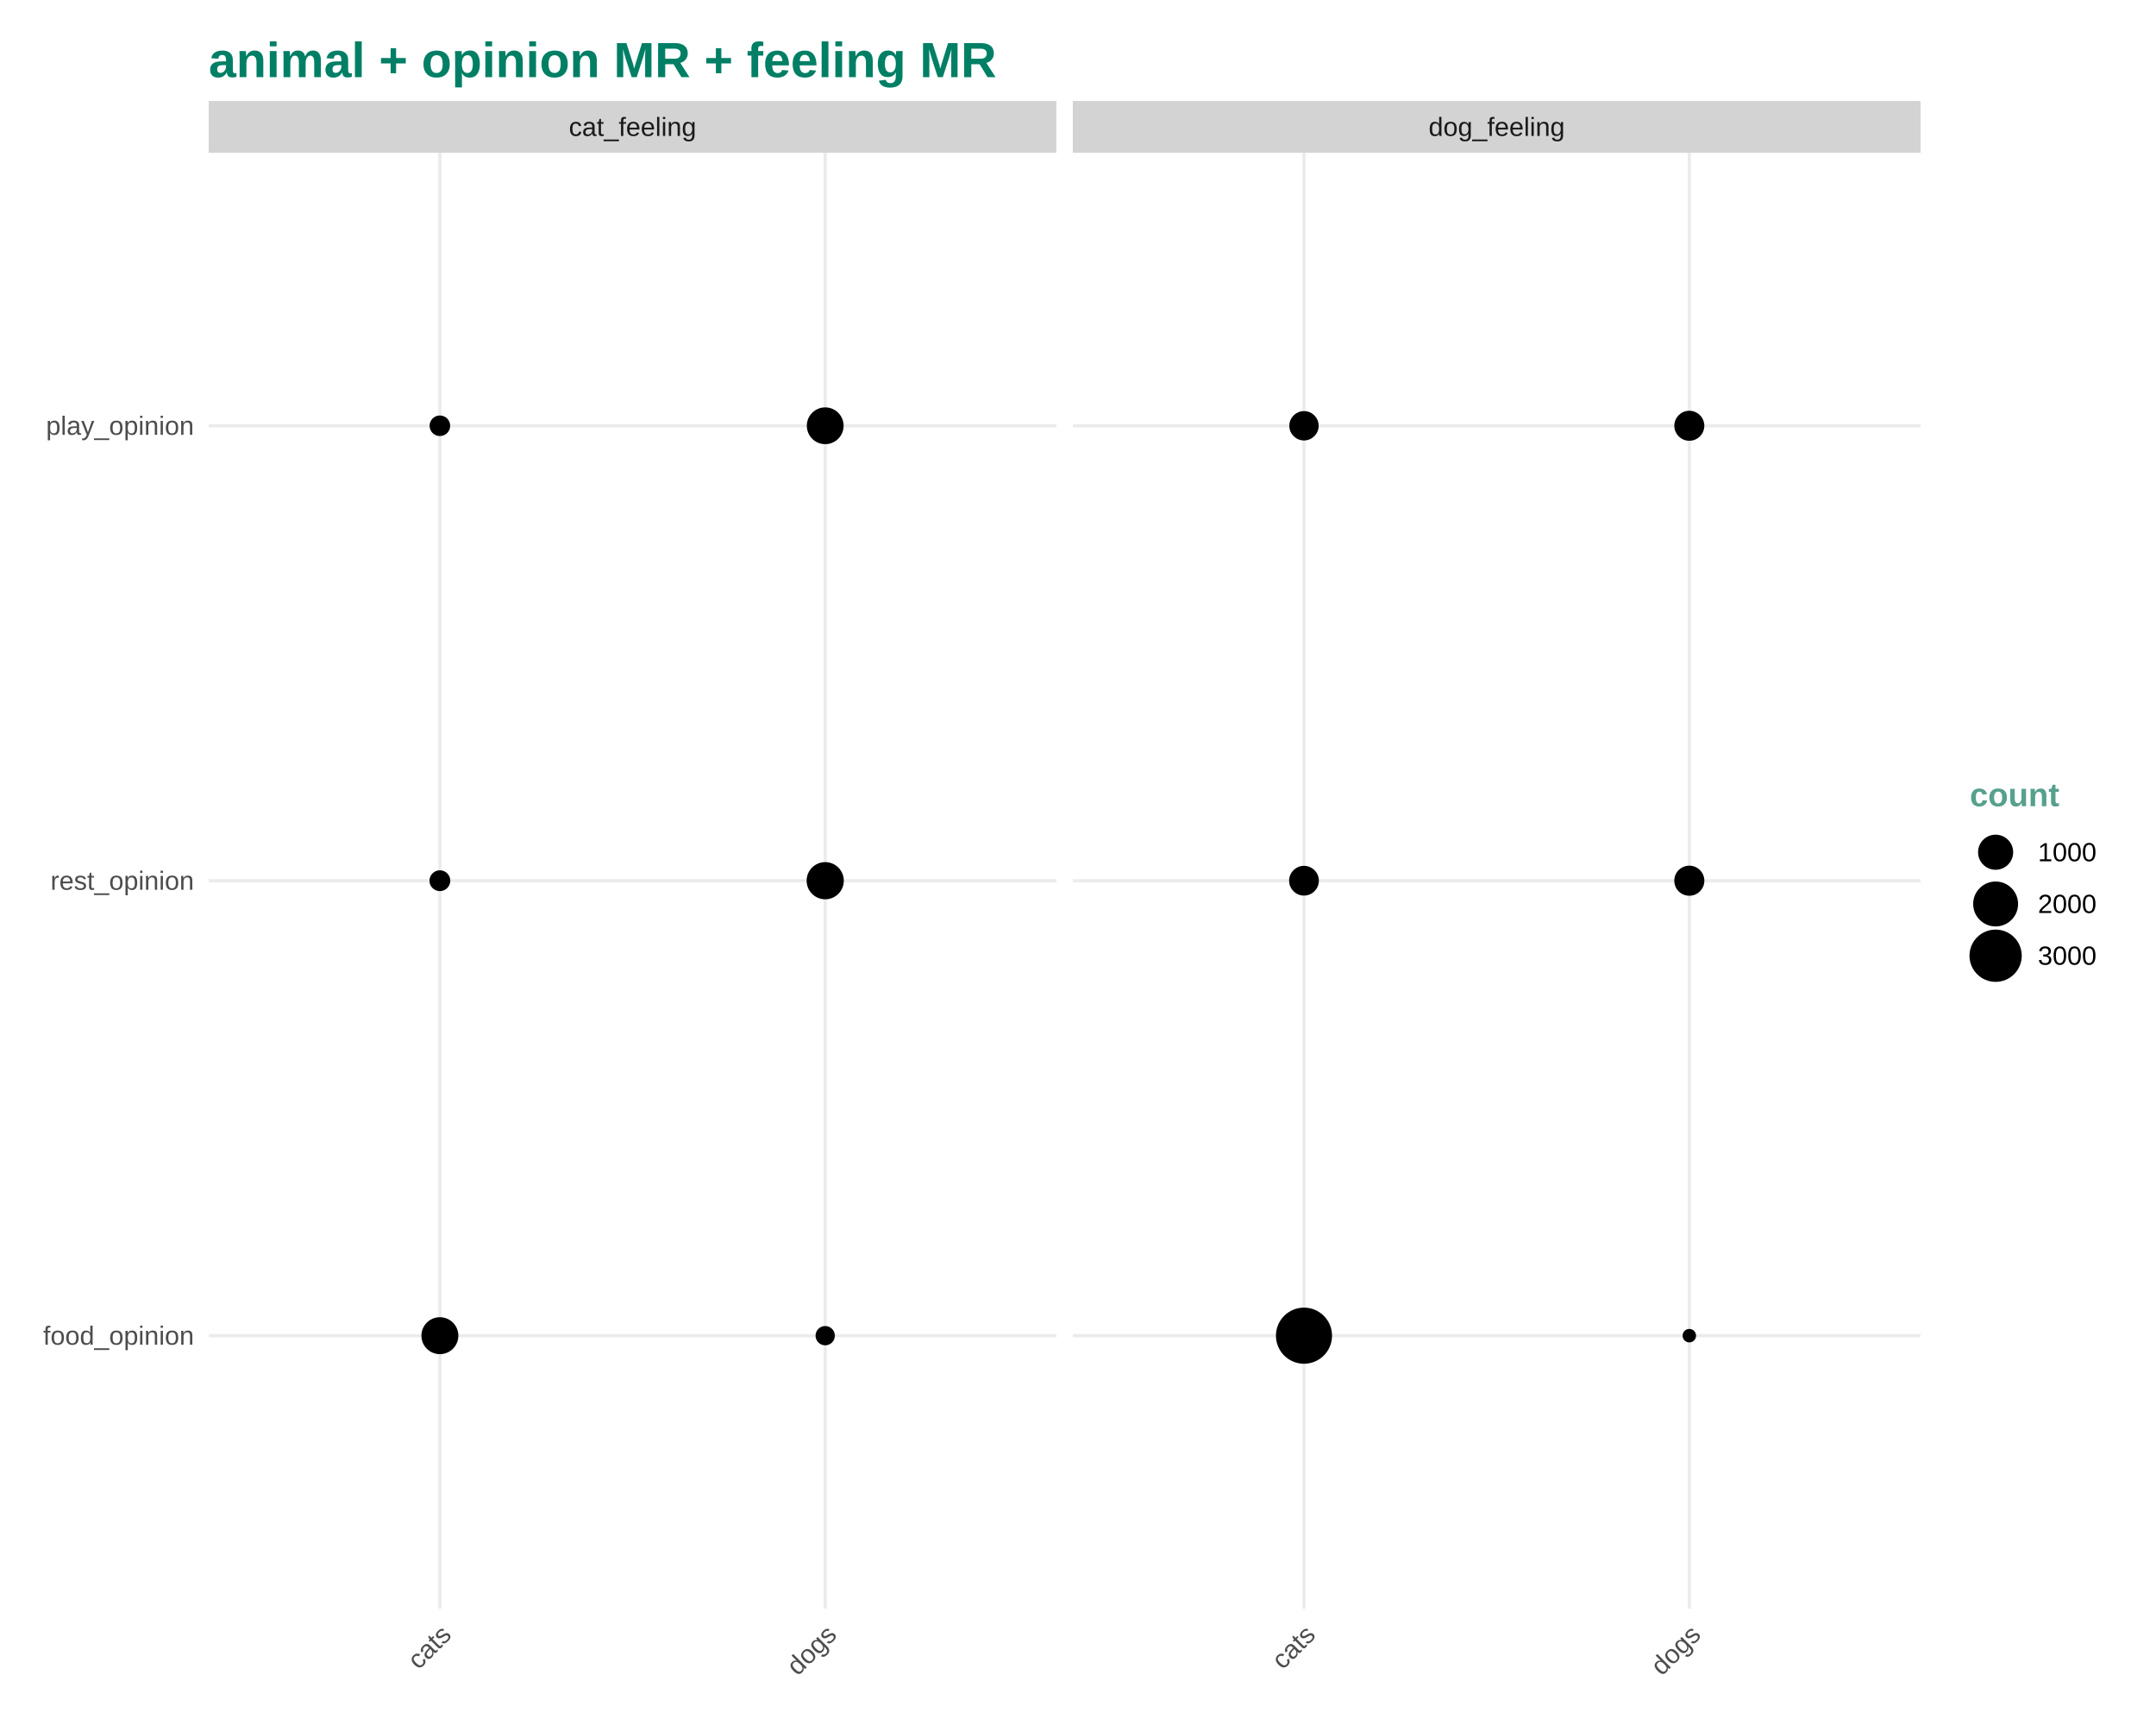
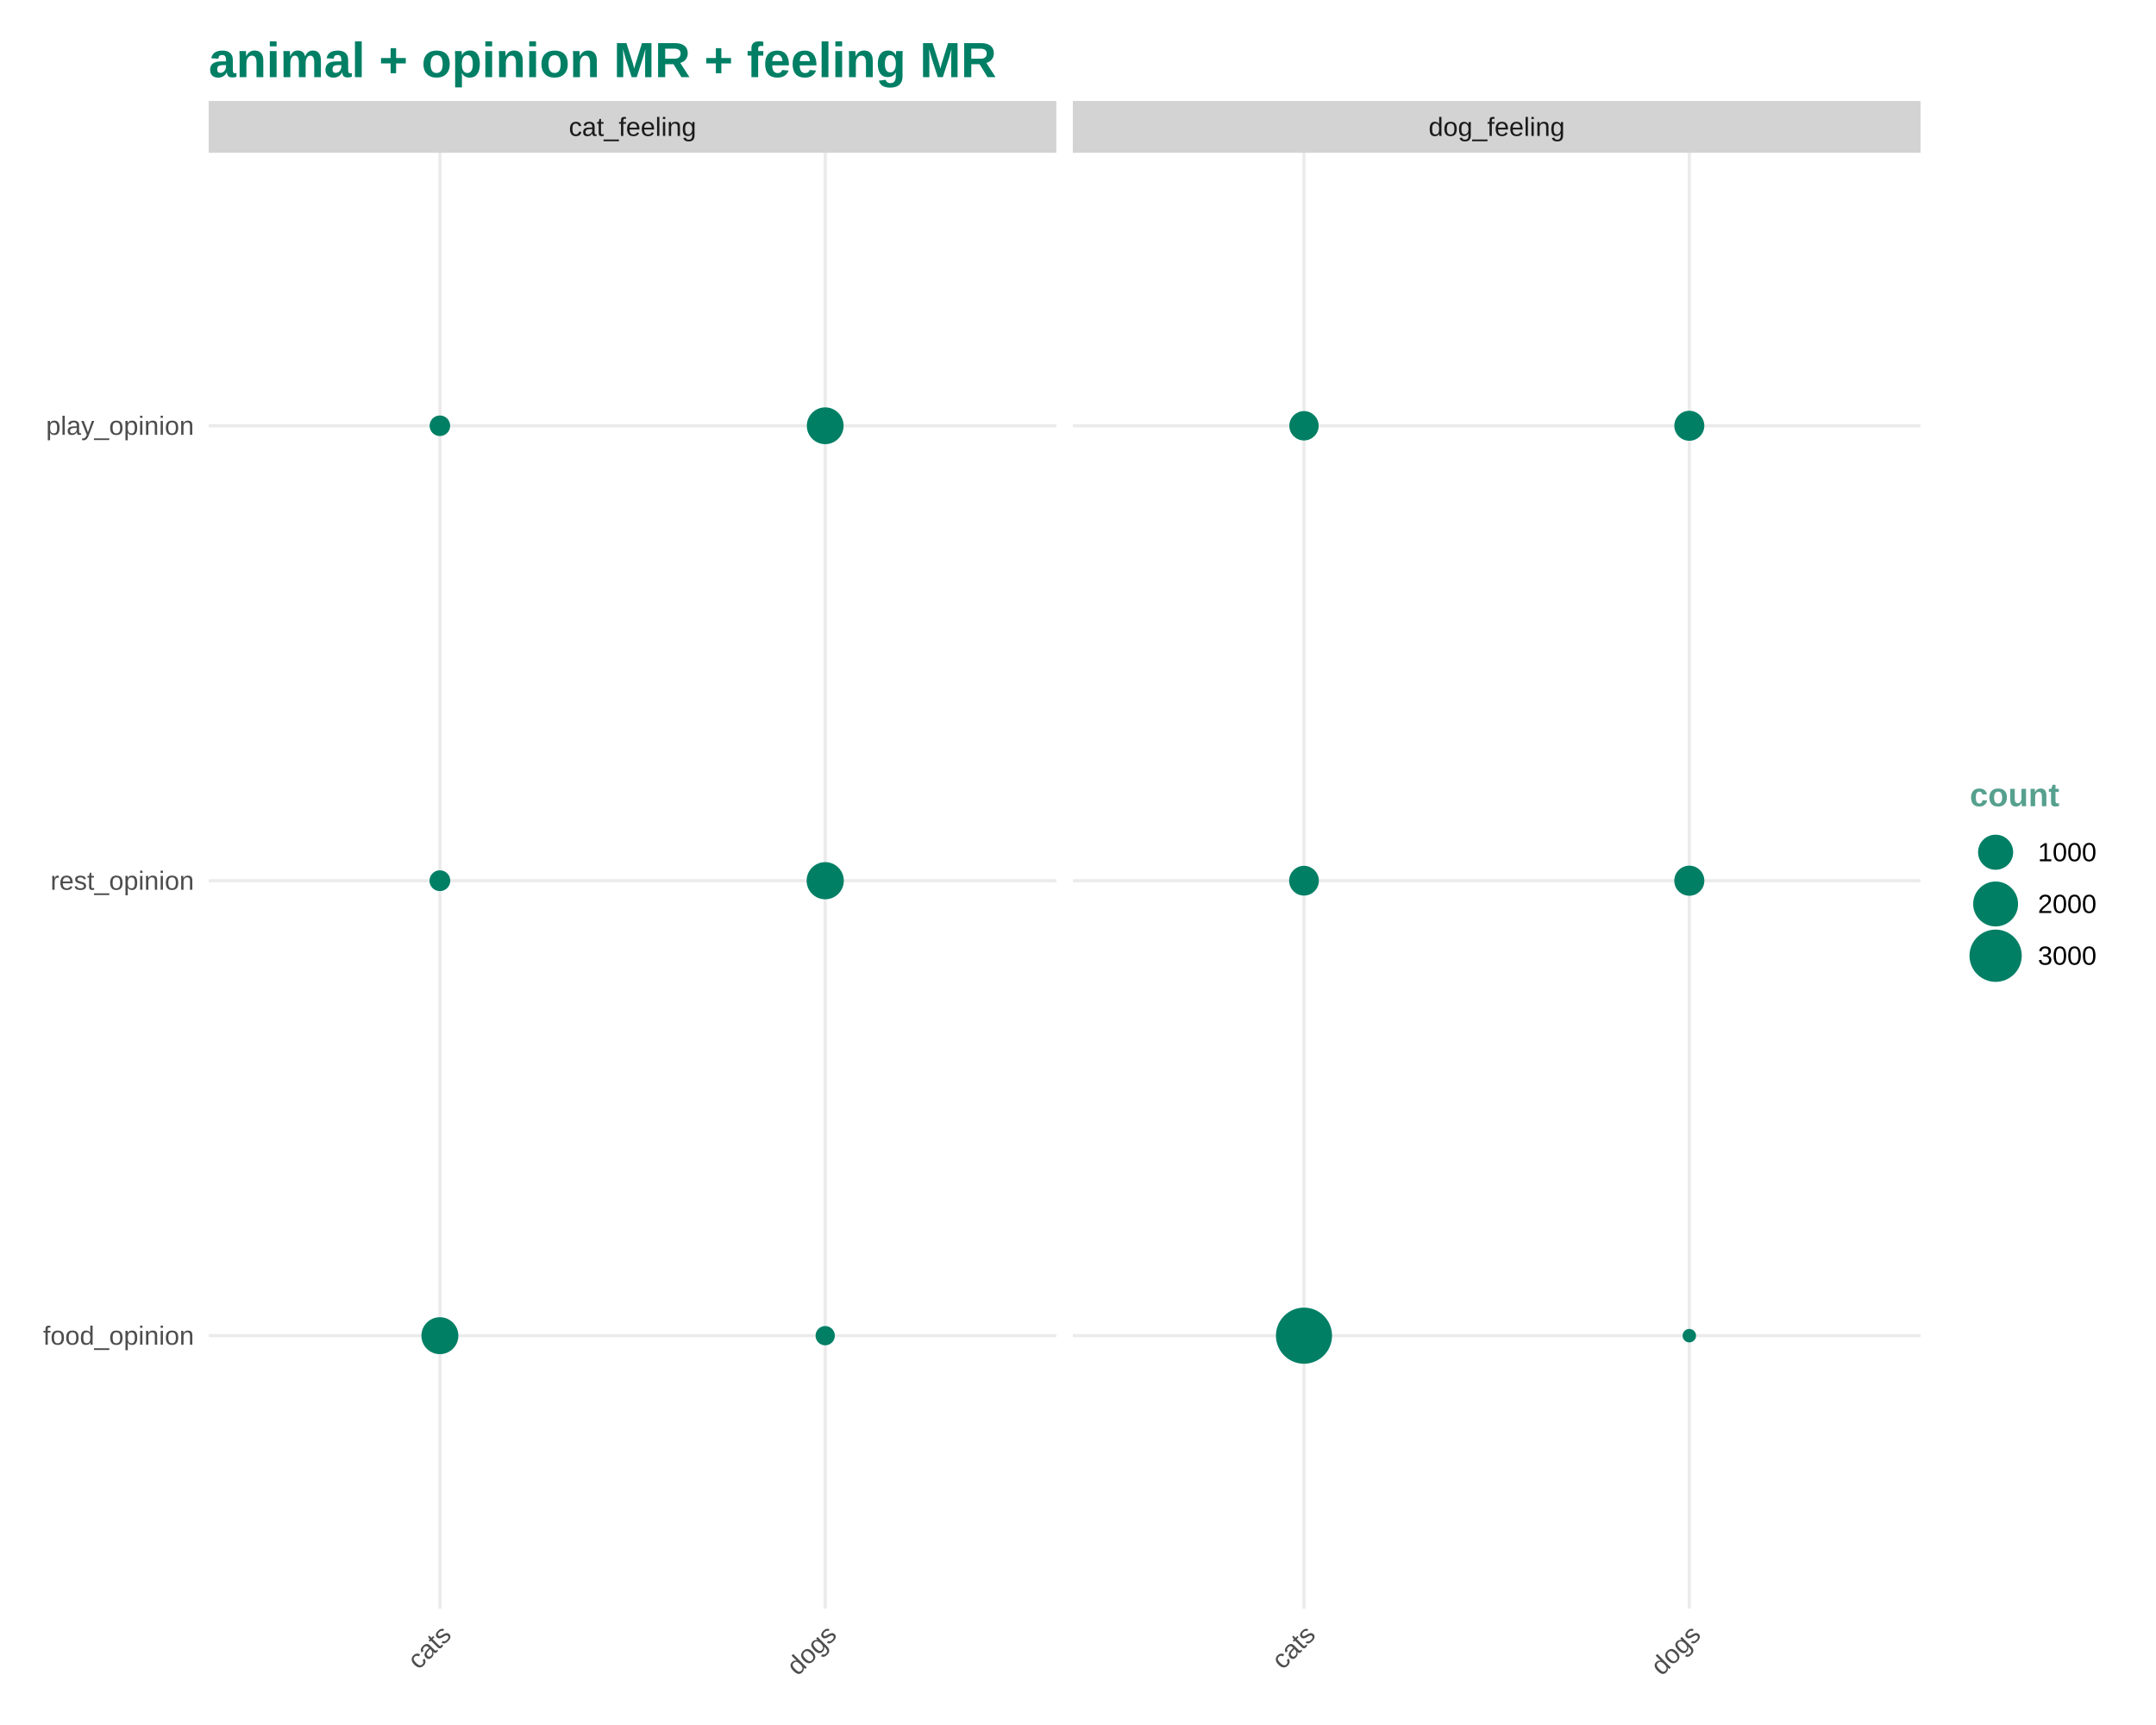
<svg xmlns="http://www.w3.org/2000/svg" viewBox="0 0 720.00 576.00">
  <defs>
    <style type="text/css">
    line, polyline, polygon, path, rect, circle {
      fill: none;
      stroke: #000000;
      stroke-linecap: round;
      stroke-linejoin: round;
      stroke-miterlimit: 10.00;
    }
  </style>
  </defs>
  <rect width="100%" height="100%" style="stroke: none; fill: #FFFFFF;" />
  <defs>
    <clipPath id="cpNjkuNjl8MzUyLjc5fDUzNy4xNXw1MS4wMg==">
      <rect x="69.69" y="51.02" width="283.09" height="486.12" />
    </clipPath>
  </defs>
  <polyline points="69.69,446.00 352.79,446.00 " style="stroke-width: 1.07; stroke: #EBEBEB; stroke-linecap: butt;" clip-path="url(#cpNjkuNjl8MzUyLjc5fDUzNy4xNXw1MS4wMg==)" />
  <polyline points="69.69,294.08 352.79,294.08 " style="stroke-width: 1.07; stroke: #EBEBEB; stroke-linecap: butt;" clip-path="url(#cpNjkuNjl8MzUyLjc5fDUzNy4xNXw1MS4wMg==)" />
  <polyline points="69.69,142.17 352.79,142.17 " style="stroke-width: 1.07; stroke: #EBEBEB; stroke-linecap: butt;" clip-path="url(#cpNjkuNjl8MzUyLjc5fDUzNy4xNXw1MS4wMg==)" />
  <polyline points="146.90,537.15 146.90,51.02 " style="stroke-width: 1.07; stroke: #EBEBEB; stroke-linecap: butt;" clip-path="url(#cpNjkuNjl8MzUyLjc5fDUzNy4xNXw1MS4wMg==)" />
  <polyline points="275.58,537.15 275.58,51.02 " style="stroke-width: 1.07; stroke: #EBEBEB; stroke-linecap: butt;" clip-path="url(#cpNjkuNjl8MzUyLjc5fDUzNy4xNXw1MS4wMg==)" />
-   <circle cx="146.90" cy="446.00" r="4.36pt" style="stroke-width: 0.71; fill: #000000;" clip-path="url(#cpNjkuNjl8MzUyLjc5fDUzNy4xNXw1MS4wMg==)" />
-   <circle cx="275.58" cy="446.00" r="2.15pt" style="stroke-width: 0.71; fill: #000000;" clip-path="url(#cpNjkuNjl8MzUyLjc5fDUzNy4xNXw1MS4wMg==)" />
-   <circle cx="146.90" cy="294.08" r="2.34pt" style="stroke-width: 0.71; fill: #000000;" clip-path="url(#cpNjkuNjl8MzUyLjc5fDUzNy4xNXw1MS4wMg==)" />
-   <circle cx="275.58" cy="294.08" r="4.39pt" style="stroke-width: 0.71; fill: #000000;" clip-path="url(#cpNjkuNjl8MzUyLjc5fDUzNy4xNXw1MS4wMg==)" />
-   <circle cx="146.90" cy="142.17" r="2.31pt" style="stroke-width: 0.71; fill: #000000;" clip-path="url(#cpNjkuNjl8MzUyLjc5fDUzNy4xNXw1MS4wMg==)" />
-   <circle cx="275.58" cy="142.17" r="4.34pt" style="stroke-width: 0.71; fill: #000000;" clip-path="url(#cpNjkuNjl8MzUyLjc5fDUzNy4xNXw1MS4wMg==)" />
+   <circle cx="146.90" cy="446.00" r="4.36pt" style="stroke-width: 0.71; stroke: #007F65; fill: #007F65;" clip-path="url(#cpNjkuNjl8MzUyLjc5fDUzNy4xNXw1MS4wMg==)" />
+   <circle cx="275.58" cy="446.00" r="2.15pt" style="stroke-width: 0.71; stroke: #007F65; fill: #007F65;" clip-path="url(#cpNjkuNjl8MzUyLjc5fDUzNy4xNXw1MS4wMg==)" />
+   <circle cx="146.90" cy="294.08" r="2.34pt" style="stroke-width: 0.71; stroke: #007F65; fill: #007F65;" clip-path="url(#cpNjkuNjl8MzUyLjc5fDUzNy4xNXw1MS4wMg==)" />
+   <circle cx="275.58" cy="294.08" r="4.39pt" style="stroke-width: 0.71; stroke: #007F65; fill: #007F65;" clip-path="url(#cpNjkuNjl8MzUyLjc5fDUzNy4xNXw1MS4wMg==)" />
+   <circle cx="146.90" cy="142.17" r="2.31pt" style="stroke-width: 0.71; stroke: #007F65; fill: #007F65;" clip-path="url(#cpNjkuNjl8MzUyLjc5fDUzNy4xNXw1MS4wMg==)" />
+   <circle cx="275.58" cy="142.17" r="4.34pt" style="stroke-width: 0.71; stroke: #007F65; fill: #007F65;" clip-path="url(#cpNjkuNjl8MzUyLjc5fDUzNy4xNXw1MS4wMg==)" />
  <defs>
    <clipPath id="cpMC4wMHw3MjAuMDB8NTc2LjAwfDAuMDA=">
      <rect x="0.00" y="0.00" width="720.00" height="576.00" />
    </clipPath>
  </defs>
  <defs>
    <clipPath id="cpMzU4LjI3fDY0MS4zNnw1MzcuMTV8NTEuMDI=">
      <rect x="358.27" y="51.02" width="283.09" height="486.12" />
    </clipPath>
  </defs>
  <polyline points="358.27,446.00 641.36,446.00 " style="stroke-width: 1.07; stroke: #EBEBEB; stroke-linecap: butt;" clip-path="url(#cpMzU4LjI3fDY0MS4zNnw1MzcuMTV8NTEuMDI=)" />
  <polyline points="358.27,294.08 641.36,294.08 " style="stroke-width: 1.07; stroke: #EBEBEB; stroke-linecap: butt;" clip-path="url(#cpMzU4LjI3fDY0MS4zNnw1MzcuMTV8NTEuMDI=)" />
  <polyline points="358.27,142.17 641.36,142.17 " style="stroke-width: 1.07; stroke: #EBEBEB; stroke-linecap: butt;" clip-path="url(#cpMzU4LjI3fDY0MS4zNnw1MzcuMTV8NTEuMDI=)" />
  <polyline points="435.47,537.15 435.47,51.02 " style="stroke-width: 1.07; stroke: #EBEBEB; stroke-linecap: butt;" clip-path="url(#cpMzU4LjI3fDY0MS4zNnw1MzcuMTV8NTEuMDI=)" />
  <polyline points="564.15,537.15 564.15,51.02 " style="stroke-width: 1.07; stroke: #EBEBEB; stroke-linecap: butt;" clip-path="url(#cpMzU4LjI3fDY0MS4zNnw1MzcuMTV8NTEuMDI=)" />
-   <circle cx="435.47" cy="446.00" r="6.76pt" style="stroke-width: 0.71; fill: #000000;" clip-path="url(#cpMzU4LjI3fDY0MS4zNnw1MzcuMTV8NTEuMDI=)" />
-   <circle cx="564.15" cy="446.00" r="1.42pt" style="stroke-width: 0.71; fill: #000000;" clip-path="url(#cpMzU4LjI3fDY0MS4zNnw1MzcuMTV8NTEuMDI=)" />
-   <circle cx="435.47" cy="294.08" r="3.46pt" style="stroke-width: 0.71; fill: #000000;" clip-path="url(#cpMzU4LjI3fDY0MS4zNnw1MzcuMTV8NTEuMDI=)" />
-   <circle cx="564.15" cy="294.08" r="3.50pt" style="stroke-width: 0.71; fill: #000000;" clip-path="url(#cpMzU4LjI3fDY0MS4zNnw1MzcuMTV8NTEuMDI=)" />
-   <circle cx="435.47" cy="142.17" r="3.41pt" style="stroke-width: 0.71; fill: #000000;" clip-path="url(#cpMzU4LjI3fDY0MS4zNnw1MzcuMTV8NTEuMDI=)" />
-   <circle cx="564.15" cy="142.17" r="3.49pt" style="stroke-width: 0.71; fill: #000000;" clip-path="url(#cpMzU4LjI3fDY0MS4zNnw1MzcuMTV8NTEuMDI=)" />
+   <circle cx="435.47" cy="446.00" r="6.76pt" style="stroke-width: 0.71; stroke: #007F65; fill: #007F65;" clip-path="url(#cpMzU4LjI3fDY0MS4zNnw1MzcuMTV8NTEuMDI=)" />
+   <circle cx="564.15" cy="446.00" r="1.42pt" style="stroke-width: 0.71; stroke: #007F65; fill: #007F65;" clip-path="url(#cpMzU4LjI3fDY0MS4zNnw1MzcuMTV8NTEuMDI=)" />
+   <circle cx="435.47" cy="294.08" r="3.46pt" style="stroke-width: 0.71; stroke: #007F65; fill: #007F65;" clip-path="url(#cpMzU4LjI3fDY0MS4zNnw1MzcuMTV8NTEuMDI=)" />
+   <circle cx="564.15" cy="294.08" r="3.50pt" style="stroke-width: 0.71; stroke: #007F65; fill: #007F65;" clip-path="url(#cpMzU4LjI3fDY0MS4zNnw1MzcuMTV8NTEuMDI=)" />
+   <circle cx="435.47" cy="142.17" r="3.41pt" style="stroke-width: 0.71; stroke: #007F65; fill: #007F65;" clip-path="url(#cpMzU4LjI3fDY0MS4zNnw1MzcuMTV8NTEuMDI=)" />
+   <circle cx="564.15" cy="142.17" r="3.49pt" style="stroke-width: 0.71; stroke: #007F65; fill: #007F65;" clip-path="url(#cpMzU4LjI3fDY0MS4zNnw1MzcuMTV8NTEuMDI=)" />
  <defs>
    <clipPath id="cpMC4wMHw3MjAuMDB8NTc2LjAwfDAuMDA=">
      <rect x="0.00" y="0.00" width="720.00" height="576.00" />
    </clipPath>
  </defs>
  <defs>
    <clipPath id="cpNjkuNjl8MzUyLjc5fDUxLjAyfDMzLjcy">
      <rect x="69.69" y="33.72" width="283.09" height="17.30" />
    </clipPath>
  </defs>
  <rect x="69.69" y="33.72" width="283.09" height="17.30" style="stroke-width: 1.07; stroke: none; fill: #D3D3D3;" clip-path="url(#cpNjkuNjl8MzUyLjc5fDUxLjAyfDMzLjcy)" />
  <g clip-path="url(#cpNjkuNjl8MzUyLjc5fDUxLjAyfDMzLjcy)">
    <text x="189.97" y="45.40" style="font-size: 8.80px; fill: #1A1A1A; font-family: Liberation Sans;" textLength="42.53px" lengthAdjust="spacingAndGlyphs">cat_feeling</text>
  </g>
  <defs>
    <clipPath id="cpMC4wMHw3MjAuMDB8NTc2LjAwfDAuMDA=">
      <rect x="0.00" y="0.00" width="720.00" height="576.00" />
    </clipPath>
  </defs>
  <defs>
    <clipPath id="cpMzU4LjI3fDY0MS4zNnw1MS4wMnwzMy43Mg==">
      <rect x="358.27" y="33.72" width="283.09" height="17.30" />
    </clipPath>
  </defs>
  <rect x="358.27" y="33.72" width="283.09" height="17.30" style="stroke-width: 1.07; stroke: none; fill: #D3D3D3;" clip-path="url(#cpMzU4LjI3fDY0MS4zNnw1MS4wMnwzMy43Mg==)" />
  <g clip-path="url(#cpMzU4LjI3fDY0MS4zNnw1MS4wMnwzMy43Mg==)">
    <text x="477.08" y="45.40" style="font-size: 8.80px; fill: #1A1A1A; font-family: Liberation Sans;" textLength="45.47px" lengthAdjust="spacingAndGlyphs">dog_feeling</text>
  </g>
  <defs>
    <clipPath id="cpMC4wMHw3MjAuMDB8NTc2LjAwfDAuMDA=">
      <rect x="0.00" y="0.00" width="720.00" height="576.00" />
    </clipPath>
  </defs>
  <g clip-path="url(#cpMC4wMHw3MjAuMDB8NTc2LjAwfDAuMDA=)">
    <text transform="translate(139.76,557.77) rotate(-45)" style="font-size: 8.80px; fill: #4D4D4D; font-family: Liberation Sans;" textLength="16.14px" lengthAdjust="spacingAndGlyphs">cats</text>
  </g>
  <g clip-path="url(#cpMC4wMHw3MjAuMDB8NTc2LjAwfDAuMDA=)">
    <text transform="translate(266.36,559.84) rotate(-45)" style="font-size: 8.80px; fill: #4D4D4D; font-family: Liberation Sans;" textLength="19.08px" lengthAdjust="spacingAndGlyphs">dogs</text>
  </g>
  <g clip-path="url(#cpMC4wMHw3MjAuMDB8NTc2LjAwfDAuMDA=)">
    <text transform="translate(428.34,557.77) rotate(-45)" style="font-size: 8.80px; fill: #4D4D4D; font-family: Liberation Sans;" textLength="16.14px" lengthAdjust="spacingAndGlyphs">cats</text>
  </g>
  <g clip-path="url(#cpMC4wMHw3MjAuMDB8NTc2LjAwfDAuMDA=)">
    <text transform="translate(554.94,559.84) rotate(-45)" style="font-size: 8.80px; fill: #4D4D4D; font-family: Liberation Sans;" textLength="19.08px" lengthAdjust="spacingAndGlyphs">dogs</text>
  </g>
  <g clip-path="url(#cpMC4wMHw3MjAuMDB8NTc2LjAwfDAuMDA=)">
    <text x="14.40" y="449.02" style="font-size: 8.80px; fill: #4D4D4D; font-family: Liberation Sans;" textLength="50.36px" lengthAdjust="spacingAndGlyphs">food_opinion</text>
  </g>
  <g clip-path="url(#cpMC4wMHw3MjAuMDB8NTc2LjAwfDAuMDA=)">
    <text x="16.85" y="297.11" style="font-size: 8.80px; fill: #4D4D4D; font-family: Liberation Sans;" textLength="47.91px" lengthAdjust="spacingAndGlyphs">rest_opinion</text>
  </g>
  <g clip-path="url(#cpMC4wMHw3MjAuMDB8NTc2LjAwfDAuMDA=)">
    <text x="15.37" y="145.19" style="font-size: 8.80px; fill: #4D4D4D; font-family: Liberation Sans;" textLength="49.39px" lengthAdjust="spacingAndGlyphs">play_opinion</text>
  </g>
  <g clip-path="url(#cpMC4wMHw3MjAuMDB8NTc2LjAwfDAuMDA=)">
    <text x="657.80" y="269.21" style="font-size: 11.00px; font-weight: bold; fill: #56A08E; font-family: Liberation Sans;" textLength="29.94px" lengthAdjust="spacingAndGlyphs">count</text>
  </g>
-   <circle cx="666.44" cy="284.57" r="4.13pt" style="stroke-width: 0.71; fill: #000000;" clip-path="url(#cpMC4wMHw3MjAuMDB8NTc2LjAwfDAuMDA=)" />
-   <circle cx="666.44" cy="301.85" r="5.36pt" style="stroke-width: 0.71; fill: #000000;" clip-path="url(#cpMC4wMHw3MjAuMDB8NTc2LjAwfDAuMDA=)" />
-   <circle cx="666.44" cy="319.13" r="6.28pt" style="stroke-width: 0.71; fill: #000000;" clip-path="url(#cpMC4wMHw3MjAuMDB8NTc2LjAwfDAuMDA=)" />
+   <circle cx="666.44" cy="284.57" r="4.13pt" style="stroke-width: 0.71; stroke: #007F65; fill: #007F65;" clip-path="url(#cpMC4wMHw3MjAuMDB8NTc2LjAwfDAuMDA=)" />
+   <circle cx="666.44" cy="301.85" r="5.36pt" style="stroke-width: 0.71; stroke: #007F65; fill: #007F65;" clip-path="url(#cpMC4wMHw3MjAuMDB8NTc2LjAwfDAuMDA=)" />
+   <circle cx="666.44" cy="319.13" r="6.28pt" style="stroke-width: 0.71; stroke: #007F65; fill: #007F65;" clip-path="url(#cpMC4wMHw3MjAuMDB8NTc2LjAwfDAuMDA=)" />
  <g clip-path="url(#cpMC4wMHw3MjAuMDB8NTc2LjAwfDAuMDA=)">
    <text x="680.56" y="287.59" style="font-size: 8.80px; font-family: Liberation Sans;" textLength="19.56px" lengthAdjust="spacingAndGlyphs">1000</text>
  </g>
  <g clip-path="url(#cpMC4wMHw3MjAuMDB8NTc2LjAwfDAuMDA=)">
    <text x="680.56" y="304.87" style="font-size: 8.80px; font-family: Liberation Sans;" textLength="19.56px" lengthAdjust="spacingAndGlyphs">2000</text>
  </g>
  <g clip-path="url(#cpMC4wMHw3MjAuMDB8NTc2LjAwfDAuMDA=)">
    <text x="680.56" y="322.15" style="font-size: 8.80px; font-family: Liberation Sans;" textLength="19.56px" lengthAdjust="spacingAndGlyphs">3000</text>
  </g>
  <g clip-path="url(#cpMC4wMHw3MjAuMDB8NTc2LjAwfDAuMDA=)">
    <text x="69.69" y="25.76" style="font-size: 16.50px; font-weight: bold; fill: #007F65; font-family: Liberation Sans;" textLength="263.05px" lengthAdjust="spacingAndGlyphs">animal + opinion MR + feeling MR</text>
  </g>
</svg>
